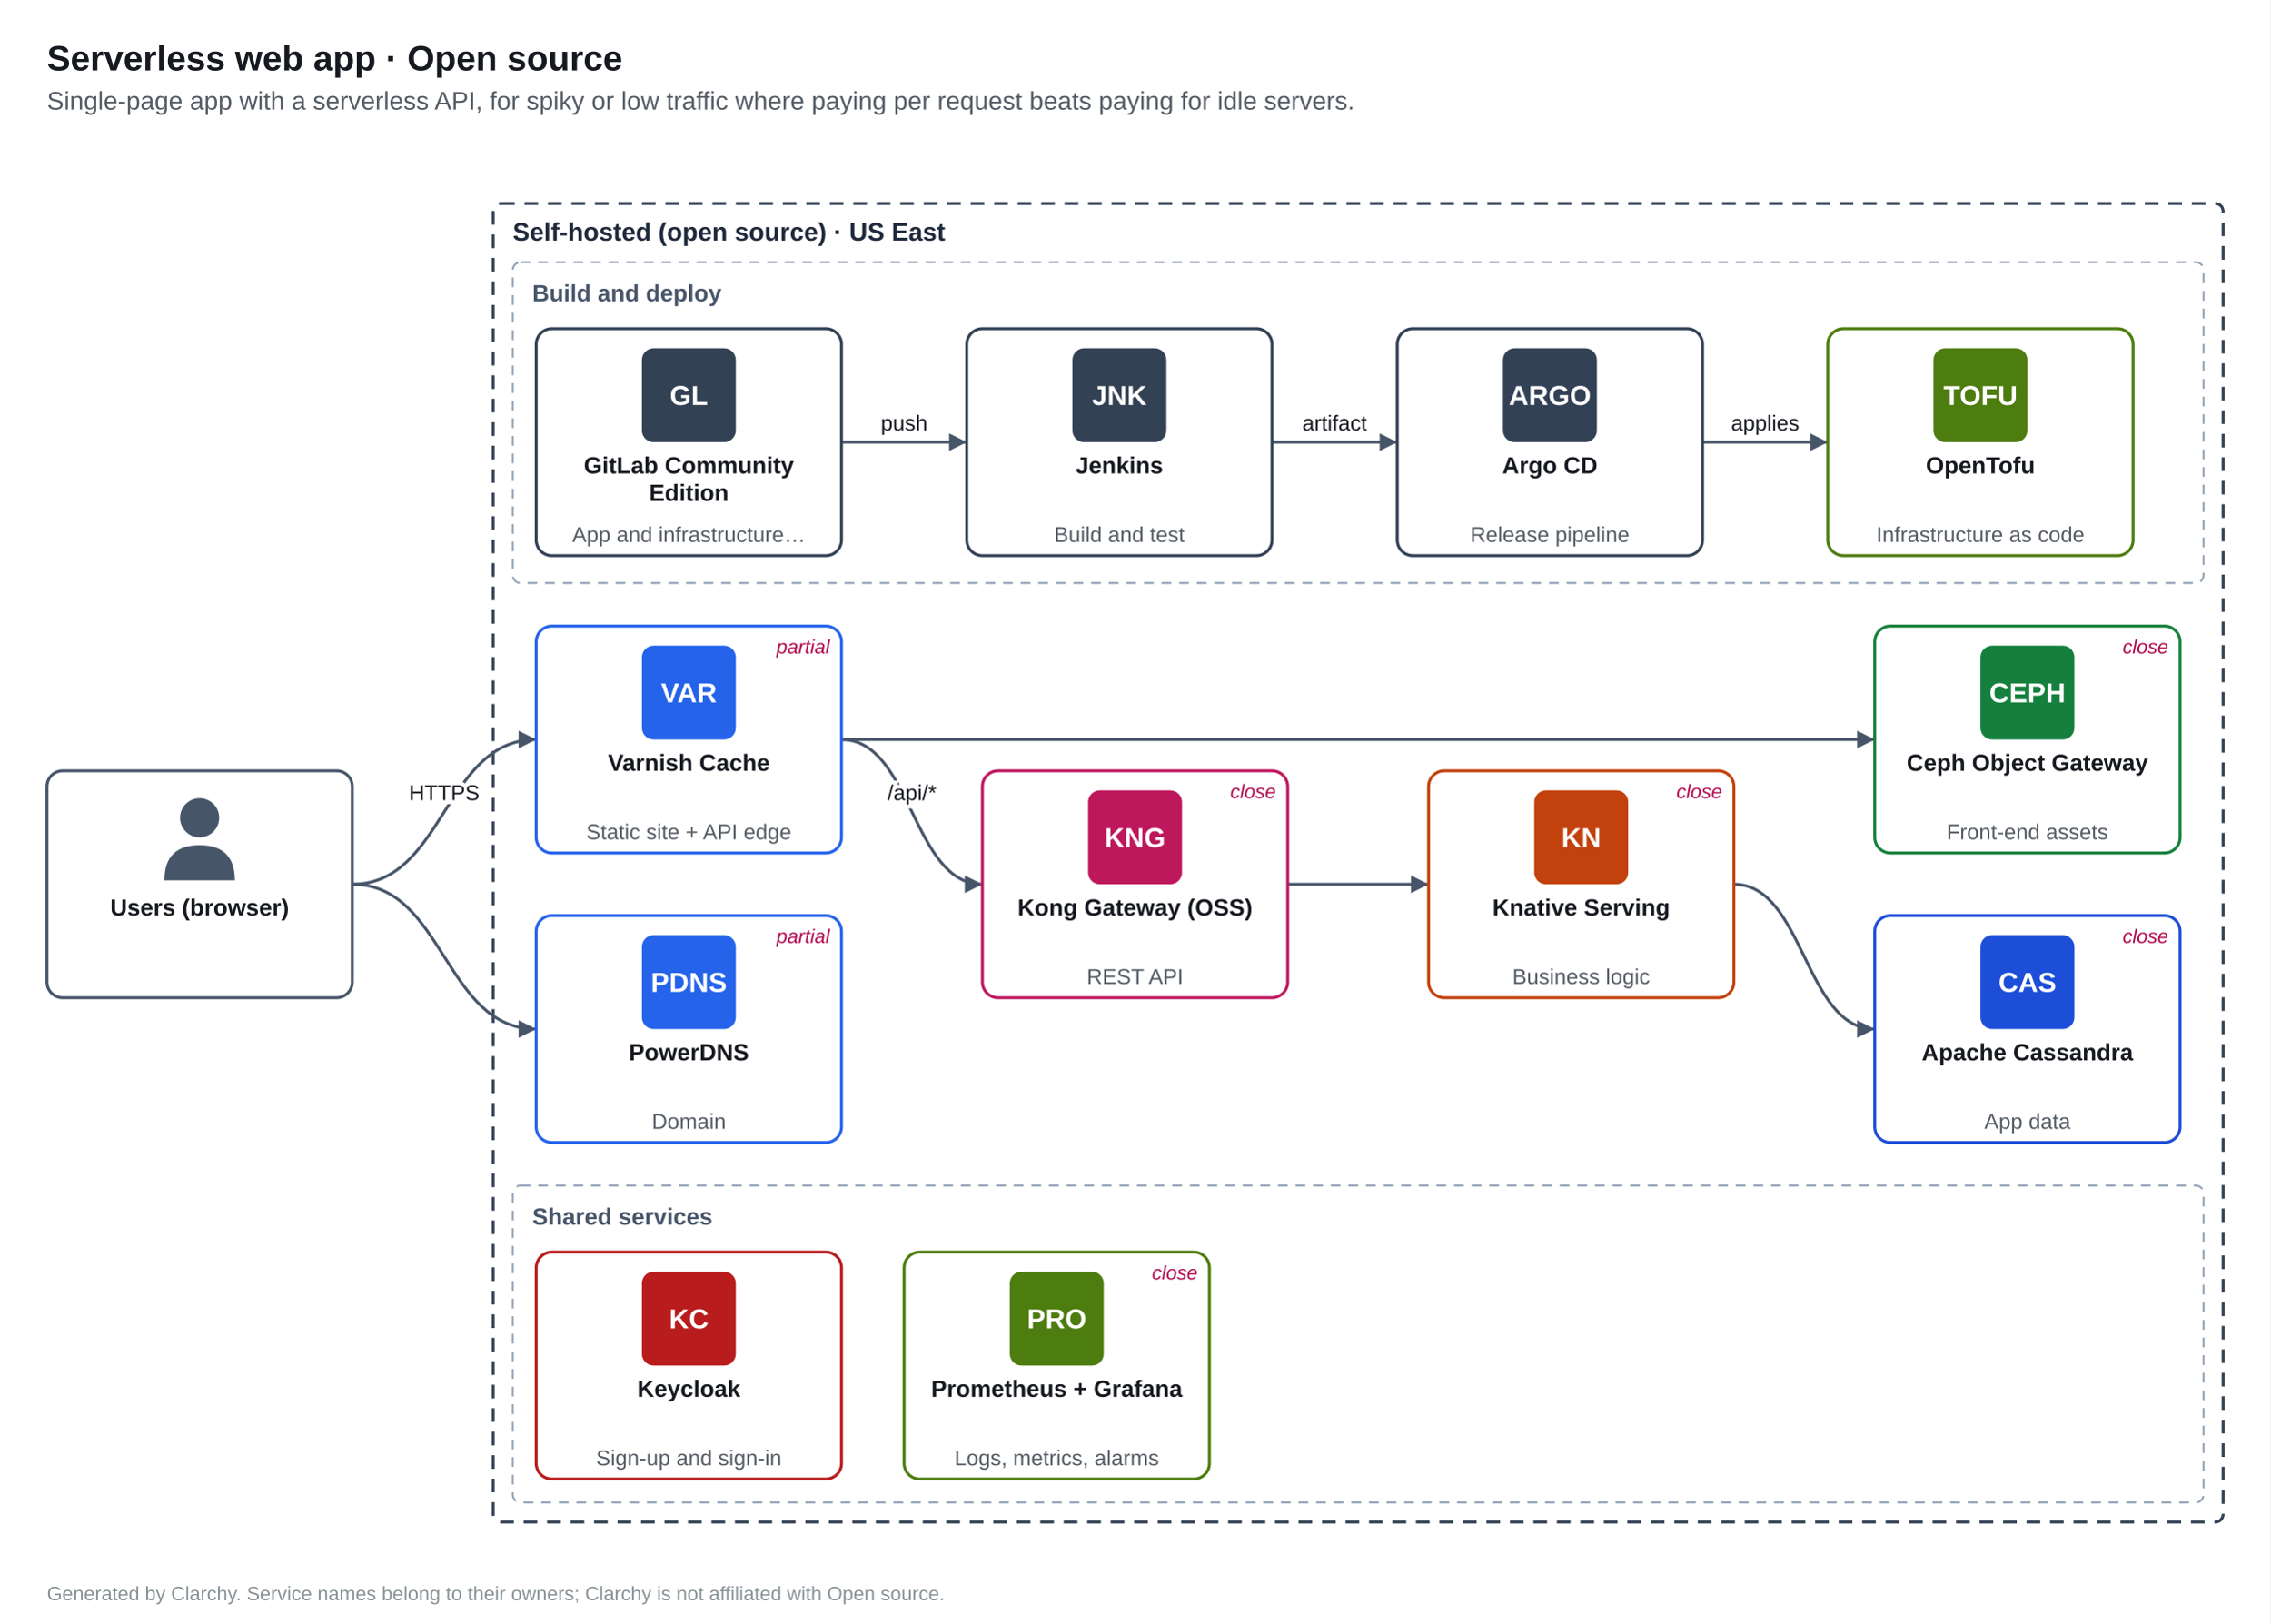
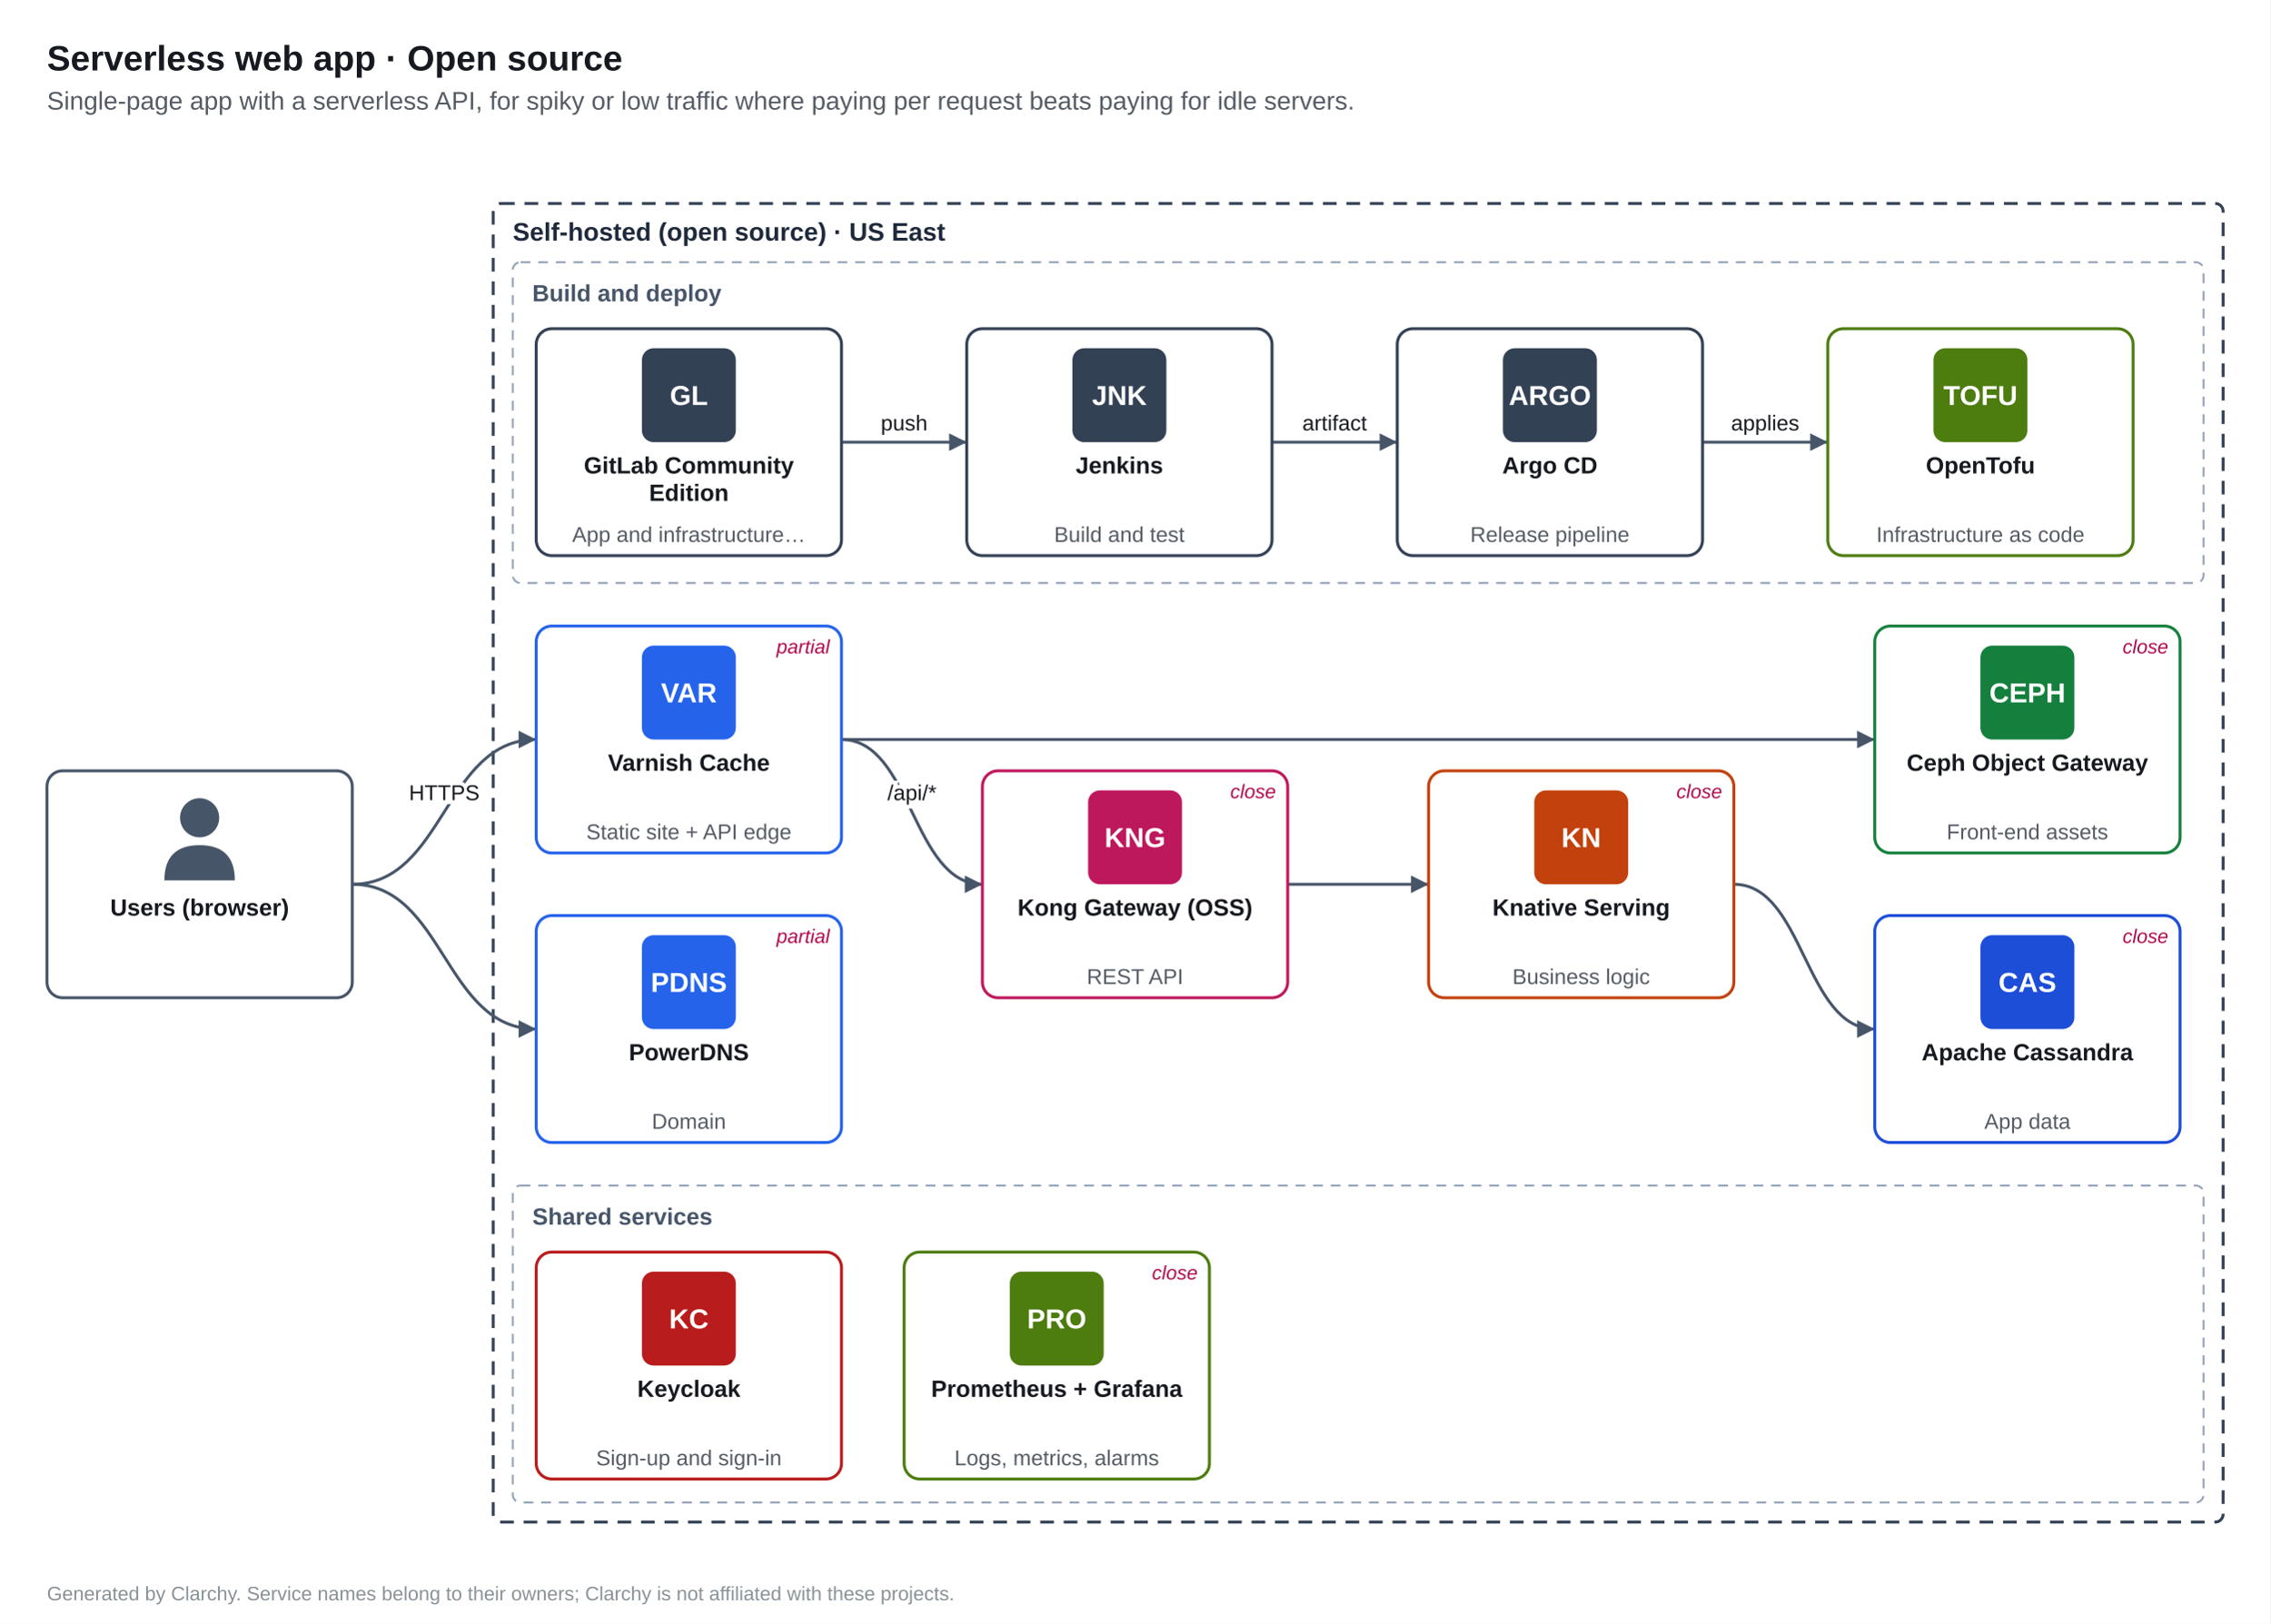
<svg xmlns="http://www.w3.org/2000/svg" class="ca-diagram ca-oss" width="1160" height="830" viewBox="0 0 1160 830" role="img" data-body-top="80" data-body-bottom="802" aria-label="Serverless web app on Open source">
  <style>.ca-oss{font-family:'IBM Plex Sans', 'Helvetica Neue', Arial, sans-serif}
.ca-oss .ca-bg{fill:#ffffff}
.ca-oss .ca-title{font-size:18px;font-weight:600;fill:#16191f}
.ca-oss .ca-subtitle{font-size:13px;fill:#545b64}
.ca-oss .ca-cloud{fill:#FFFFFF;stroke:#334155;stroke-width:1.5;stroke-dasharray:7 5;}
.ca-oss .ca-cloud-label{font-size:13px;font-weight:600;fill:#1E293B}
.ca-oss .ca-band{fill:none;stroke:#94A3B8;stroke-dasharray:5 4}
.ca-oss .ca-band-label{font-size:12px;font-weight:600;fill:#475569}
.ca-oss .ca-node-box{fill:#ffffff;stroke-width:1.5}
.ca-oss .ca-badge{font-size:14px;font-weight:700;fill:#ffffff}
.ca-oss .ca-service{font-size:12px;font-weight:600;fill:#16191f}
.ca-oss .ca-label{font-size:11px;fill:#545b64}
.ca-oss .ca-fidelity{font-size:10px;font-style:italic;fill:#b0084d}
.ca-oss .ca-edge{fill:none;stroke:#475569;stroke-width:1.5}
.ca-oss .ca-arrow{fill:#475569}
.ca-oss .ca-edge-label{font-size:11px;fill:#16191f;paint-order:stroke;stroke:#ffffff;stroke-width:4}
.ca-oss .ca-footer{font-size:10px;fill:#879196}</style>
  <rect class="ca-bg" width="1160" height="830" />
  <text class="ca-title" x="24" y="36">Serverless web app · Open source</text>
  <text class="ca-subtitle" x="24" y="56">Single-page app with a serverless API, for spiky or low traffic where paying per request beats paying for idle servers.</text>
  <rect class="ca-cloud" x="252" y="104" width="884" height="674" rx="4" />
  <text class="ca-cloud-label" x="262" y="123">Self-hosted (open source) · US East</text>
  <rect class="ca-band" x="262" y="134" width="864" height="164" rx="4" />
  <text class="ca-band-label" x="272" y="154">Build and deploy</text>
  <rect class="ca-band" x="262" y="606" width="864" height="162" rx="4" />
  <text class="ca-band-label" x="272" y="626">Shared services</text>
  <path class="ca-edge" data-from="users" data-to="dns" d="M180,452 C227,452 227,526 274,526" />
  <polygon class="ca-arrow" data-from="users" data-to="dns" points="274,526 265,521.5 265,530.5" />
  <path class="ca-edge" data-from="users" data-to="cdn" d="M180,452 C227,452 227,378 274,378" />
  <polygon class="ca-arrow" data-from="users" data-to="cdn" points="274,378 265,373.5 265,382.5" />
  <text class="ca-edge-label" data-from="users" data-to="cdn" x="227" y="409" text-anchor="middle">HTTPS</text>
  <path class="ca-edge" data-from="cdn" data-to="site" d="M430,378 C694,378 694,378 958,378" />
  <polygon class="ca-arrow" data-from="cdn" data-to="site" points="958,378 949,373.5 949,382.5" />
  <path class="ca-edge" data-from="cdn" data-to="api" d="M430,378 C466,378 466,452 502,452" />
  <polygon class="ca-arrow" data-from="cdn" data-to="api" points="502,452 493,447.5 493,456.5" />
  <text class="ca-edge-label" data-from="cdn" data-to="api" x="466" y="409" text-anchor="middle">/api/*</text>
  <path class="ca-edge" data-from="api" data-to="functions" d="M658,452 C694,452 694,452 730,452" />
  <polygon class="ca-arrow" data-from="api" data-to="functions" points="730,452 721,447.5 721,456.5" />
  <path class="ca-edge" data-from="functions" data-to="db" d="M886,452 C922,452 922,526 958,526" />
  <polygon class="ca-arrow" data-from="functions" data-to="db" points="958,526 949,521.5 949,530.5" />
  <path class="ca-edge" data-from="repo" data-to="build" d="M430,226 C462,226 462,226 494,226" />
  <polygon class="ca-arrow" data-from="repo" data-to="build" points="494,226 485,221.5 485,230.5" />
  <text class="ca-edge-label" data-from="repo" data-to="build" x="462" y="220" text-anchor="middle">push</text>
  <path class="ca-edge" data-from="build" data-to="deploy" d="M650,226 C682,226 682,226 714,226" />
  <polygon class="ca-arrow" data-from="build" data-to="deploy" points="714,226 705,221.5 705,230.5" />
  <text class="ca-edge-label" data-from="build" data-to="deploy" x="682" y="220" text-anchor="middle">artifact</text>
  <path class="ca-edge" data-from="deploy" data-to="infra-code" d="M870,226 C902,226 902,226 934,226" />
  <polygon class="ca-arrow" data-from="deploy" data-to="infra-code" points="934,226 925,221.5 925,230.5" />
  <text class="ca-edge-label" data-from="deploy" data-to="infra-code" x="902" y="220" text-anchor="middle">applies</text>
  <g class="node" data-id="users" data-capability="client" data-stage="users">
    <rect class="ca-node-box" x="24" y="394" width="156" height="116" rx="8" style="stroke:#475569" />
    <g fill="#475569">
      <circle cx="102" cy="418" r="10" />
      <path d="M84,450 Q84,432 102,432 Q120,432 120,450 Z" />
    </g>
    <text class="ca-service" x="102" y="468" text-anchor="middle">Users (browser)</text>
  </g>
  <g class="node" data-id="dns" data-capability="dns" data-stage="serve">
    <rect class="ca-node-box" x="274" y="468" width="156" height="116" rx="8" style="stroke:#2563EB" />
    <rect x="328" y="478" width="48" height="48" rx="6" fill="#2563EB" />
    <text class="ca-badge" x="352" y="507" text-anchor="middle">PDNS</text>
    <text class="ca-service" x="352" y="542" text-anchor="middle">PowerDNS</text>
    <text class="ca-label" x="352" y="577" text-anchor="middle">Domain</text>
    <text class="ca-fidelity" x="424" y="482" text-anchor="end">partial</text>
  </g>
  <g class="node" data-id="cdn" data-capability="cdn" data-stage="serve">
    <rect class="ca-node-box" x="274" y="320" width="156" height="116" rx="8" style="stroke:#2563EB" />
    <rect x="328" y="330" width="48" height="48" rx="6" fill="#2563EB" />
    <text class="ca-badge" x="352" y="359" text-anchor="middle">VAR</text>
    <text class="ca-service" x="352" y="394" text-anchor="middle">Varnish Cache</text>
    <text class="ca-label" x="352" y="429" text-anchor="middle">Static site + API edge</text>
    <text class="ca-fidelity" x="424" y="334" text-anchor="end">partial</text>
  </g>
  <g class="node" data-id="site" data-capability="object-storage" data-stage="store">
    <rect class="ca-node-box" x="958" y="320" width="156" height="116" rx="8" style="stroke:#15803D" />
    <rect x="1012" y="330" width="48" height="48" rx="6" fill="#15803D" />
    <text class="ca-badge" x="1036" y="359" text-anchor="middle">CEPH</text>
    <text class="ca-service" x="1036" y="394" text-anchor="middle">Ceph Object Gateway</text>
    <text class="ca-label" x="1036" y="429" text-anchor="middle">Front-end assets</text>
    <text class="ca-fidelity" x="1108" y="334" text-anchor="end">close</text>
  </g>
  <g class="node" data-id="api" data-capability="api-gateway" data-stage="serve">
    <rect class="ca-node-box" x="502" y="394" width="156" height="116" rx="8" style="stroke:#BE185D" />
    <rect x="556" y="404" width="48" height="48" rx="6" fill="#BE185D" />
    <text class="ca-badge" x="580" y="433" text-anchor="middle">KNG</text>
    <text class="ca-service" x="580" y="468" text-anchor="middle">Kong Gateway (OSS)</text>
    <text class="ca-label" x="580" y="503" text-anchor="middle">REST API</text>
    <text class="ca-fidelity" x="652" y="408" text-anchor="end">close</text>
  </g>
  <g class="node" data-id="functions" data-capability="serverless-function" data-stage="run">
    <rect class="ca-node-box" x="730" y="394" width="156" height="116" rx="8" style="stroke:#C2410C" />
    <rect x="784" y="404" width="48" height="48" rx="6" fill="#C2410C" />
    <text class="ca-badge" x="808" y="433" text-anchor="middle">KN</text>
    <text class="ca-service" x="808" y="468" text-anchor="middle">Knative Serving</text>
    <text class="ca-label" x="808" y="503" text-anchor="middle">Business logic</text>
    <text class="ca-fidelity" x="880" y="408" text-anchor="end">close</text>
  </g>
  <g class="node" data-id="db" data-capability="key-value-db" data-stage="store">
    <rect class="ca-node-box" x="958" y="468" width="156" height="116" rx="8" style="stroke:#1D4ED8" />
    <rect x="1012" y="478" width="48" height="48" rx="6" fill="#1D4ED8" />
    <text class="ca-badge" x="1036" y="507" text-anchor="middle">CAS</text>
    <text class="ca-service" x="1036" y="542" text-anchor="middle">Apache Cassandra</text>
    <text class="ca-label" x="1036" y="577" text-anchor="middle">App data</text>
    <text class="ca-fidelity" x="1108" y="482" text-anchor="end">close</text>
  </g>
  <g class="node" data-id="auth" data-capability="identity" data-stage="operate">
    <rect class="ca-node-box" x="274" y="640" width="156" height="116" rx="8" style="stroke:#B91C1C" />
    <rect x="328" y="650" width="48" height="48" rx="6" fill="#B91C1C" />
    <text class="ca-badge" x="352" y="679" text-anchor="middle">KC</text>
    <text class="ca-service" x="352" y="714" text-anchor="middle">Keycloak</text>
    <text class="ca-label" x="352" y="749" text-anchor="middle">Sign-up and sign-in</text>
  </g>
  <g class="node" data-id="logs" data-capability="monitoring" data-stage="operate">
    <rect class="ca-node-box" x="462" y="640" width="156" height="116" rx="8" style="stroke:#4D7C0F" />
    <rect x="516" y="650" width="48" height="48" rx="6" fill="#4D7C0F" />
    <text class="ca-badge" x="540" y="679" text-anchor="middle">PRO</text>
    <text class="ca-service" x="540" y="714" text-anchor="middle">Prometheus + Grafana</text>
    <text class="ca-label" x="540" y="749" text-anchor="middle">Logs, metrics, alarms</text>
    <text class="ca-fidelity" x="612" y="654" text-anchor="end">close</text>
  </g>
  <g class="node" data-id="repo" data-capability="source-control" data-stage="code">
    <rect class="ca-node-box" x="274" y="168" width="156" height="116" rx="8" style="stroke:#334155" />
    <rect x="328" y="178" width="48" height="48" rx="6" fill="#334155" />
    <text class="ca-badge" x="352" y="207" text-anchor="middle">GL</text>
    <text class="ca-service" x="352" y="242" text-anchor="middle">GitLab Community</text>
    <text class="ca-service" x="352" y="256" text-anchor="middle">Edition</text>
    <text class="ca-label" x="352" y="277" text-anchor="middle">App and infrastructure…</text>
  </g>
  <g class="node" data-id="build" data-capability="ci-build" data-stage="build">
    <rect class="ca-node-box" x="494" y="168" width="156" height="116" rx="8" style="stroke:#334155" />
    <rect x="548" y="178" width="48" height="48" rx="6" fill="#334155" />
    <text class="ca-badge" x="572" y="207" text-anchor="middle">JNK</text>
    <text class="ca-service" x="572" y="242" text-anchor="middle">Jenkins</text>
    <text class="ca-label" x="572" y="277" text-anchor="middle">Build and test</text>
  </g>
  <g class="node" data-id="deploy" data-capability="cd-deploy" data-stage="ship">
    <rect class="ca-node-box" x="714" y="168" width="156" height="116" rx="8" style="stroke:#334155" />
    <rect x="768" y="178" width="48" height="48" rx="6" fill="#334155" />
    <text class="ca-badge" x="792" y="207" text-anchor="middle">ARGO</text>
    <text class="ca-service" x="792" y="242" text-anchor="middle">Argo CD</text>
    <text class="ca-label" x="792" y="277" text-anchor="middle">Release pipeline</text>
  </g>
  <g class="node" data-id="infra-code" data-capability="iac" data-stage="code">
    <rect class="ca-node-box" x="934" y="168" width="156" height="116" rx="8" style="stroke:#4D7C0F" />
    <rect x="988" y="178" width="48" height="48" rx="6" fill="#4D7C0F" />
    <text class="ca-badge" x="1012" y="207" text-anchor="middle">TOFU</text>
    <text class="ca-service" x="1012" y="242" text-anchor="middle">OpenTofu</text>
    <text class="ca-label" x="1012" y="277" text-anchor="middle">Infrastructure as code</text>
  </g>
-   <text class="ca-footer" x="24" y="818">Generated by Clarchy. Service names belong to their owners; Clarchy is not affiliated with Open source.</text>
+   <text class="ca-footer" x="24" y="818">Generated by Clarchy. Service names belong to their owners; Clarchy is not affiliated with these projects.</text>
</svg>
